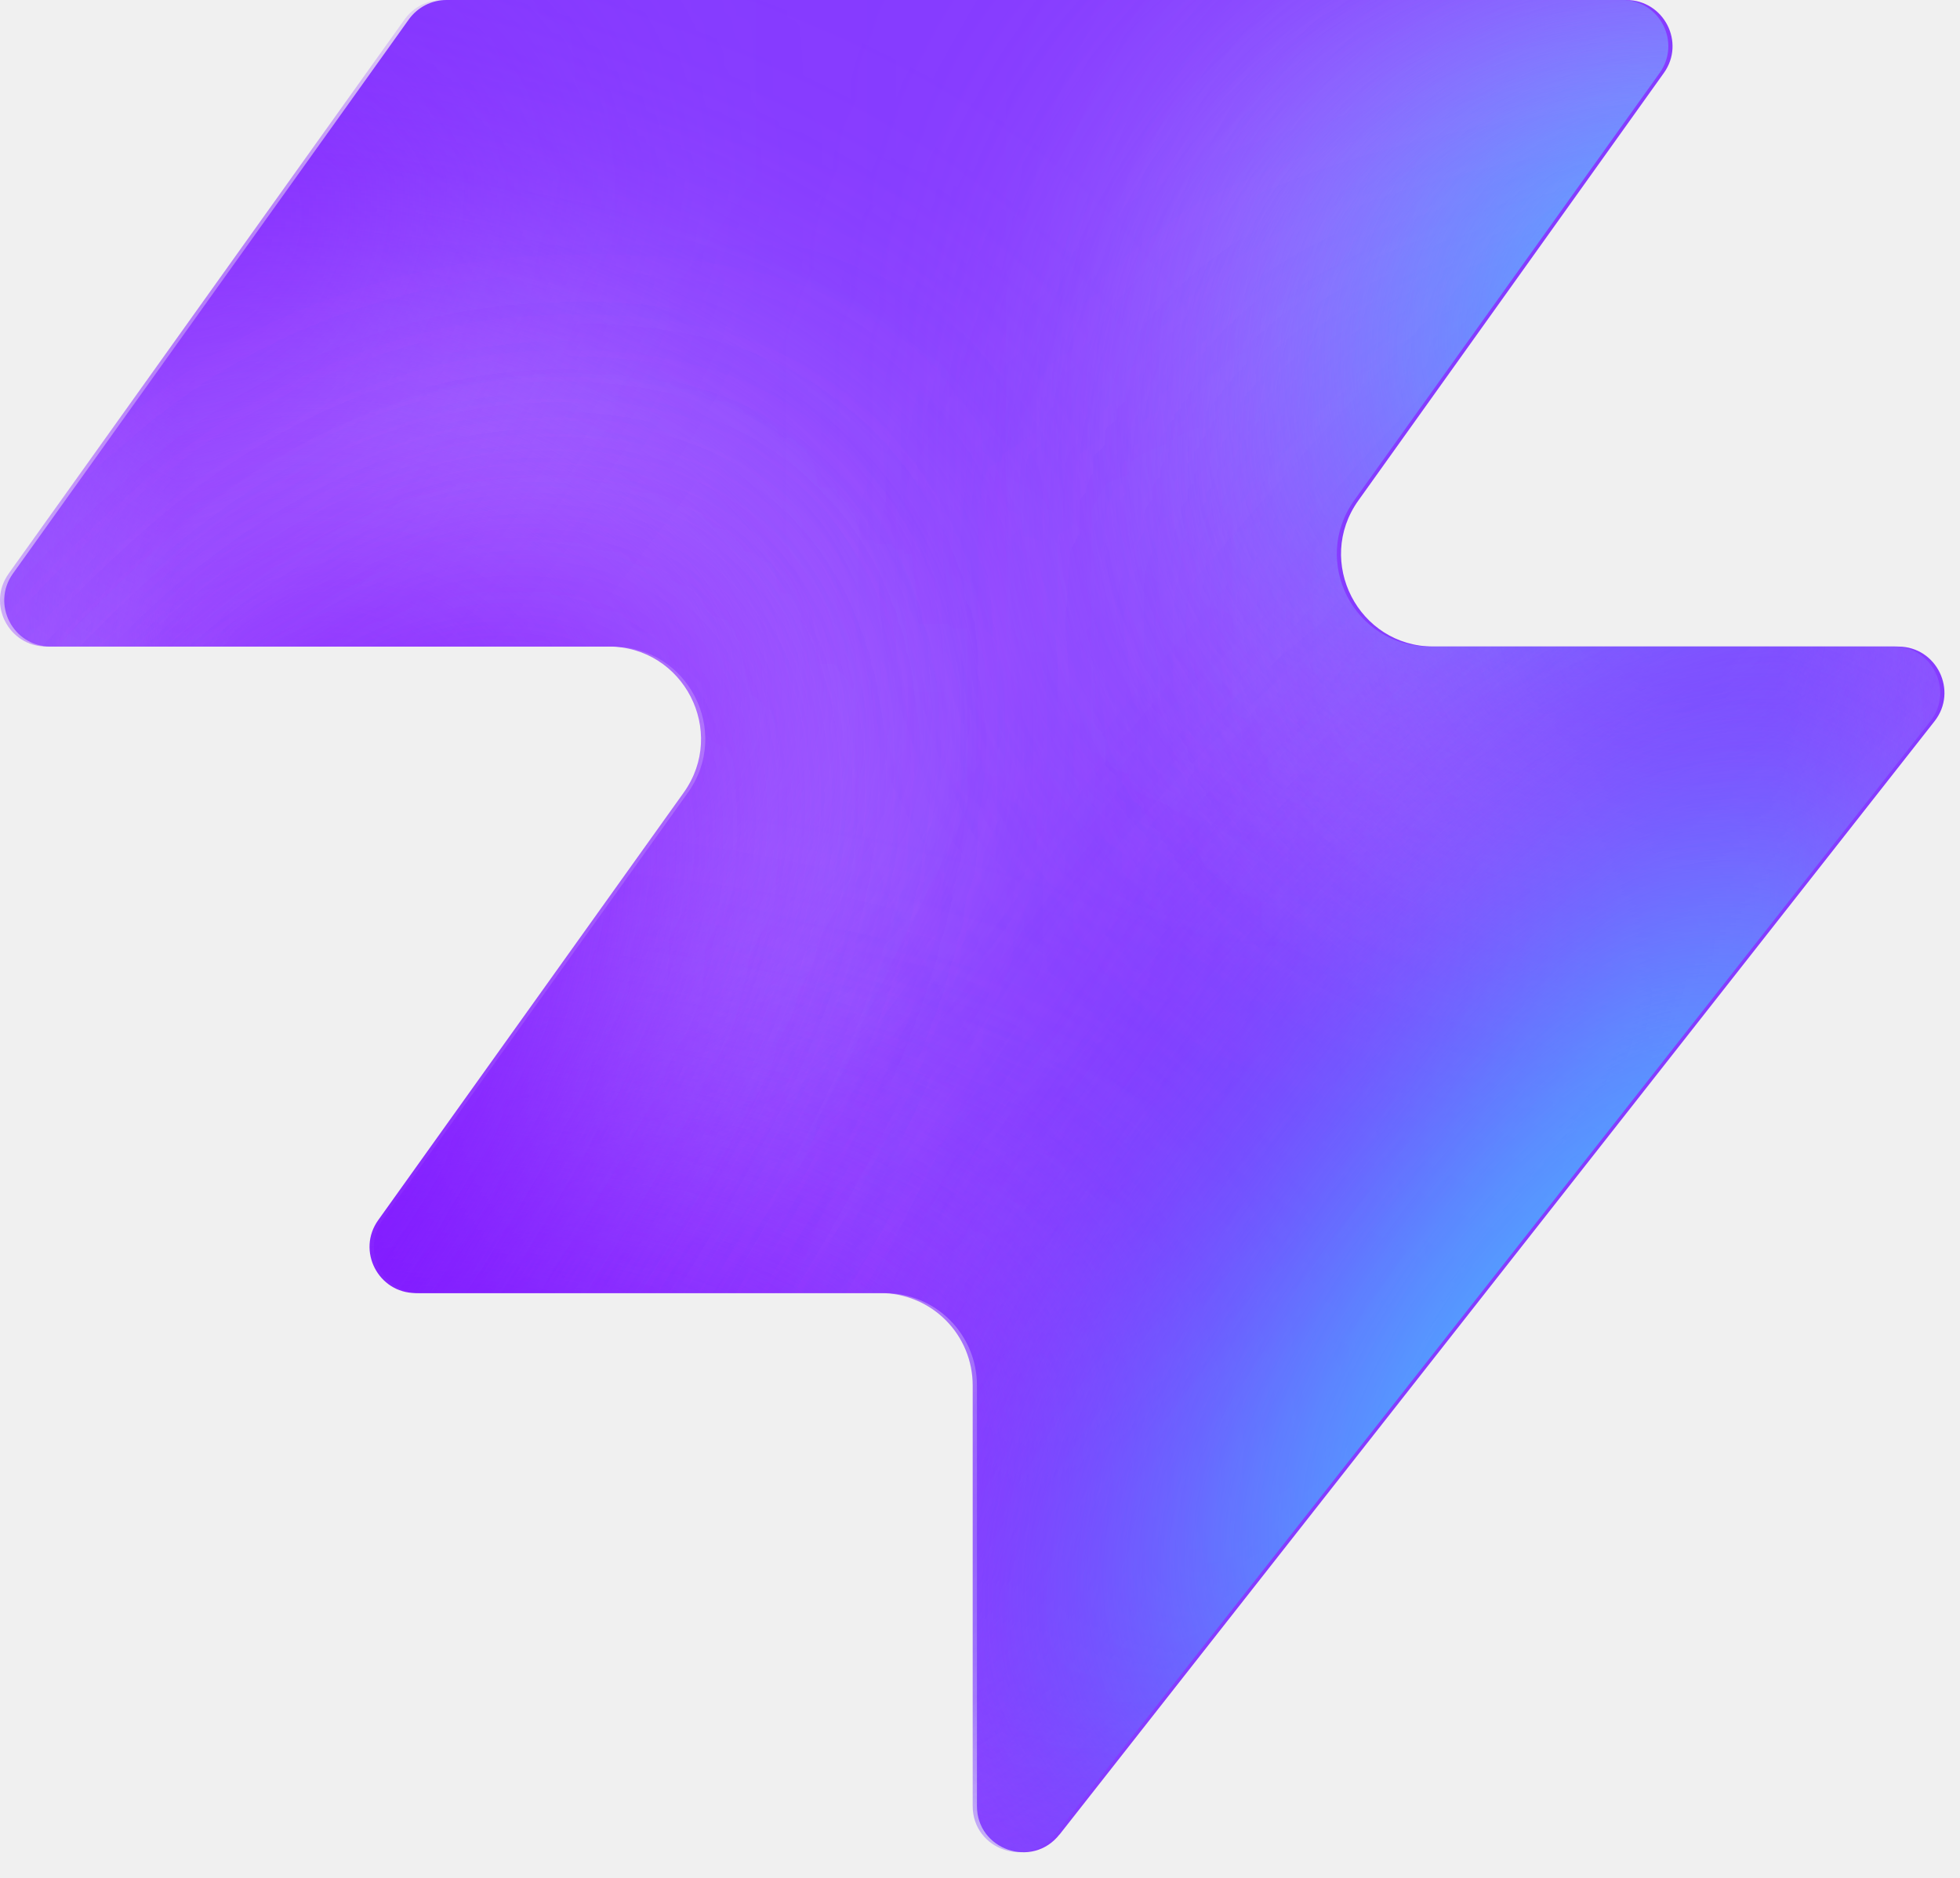
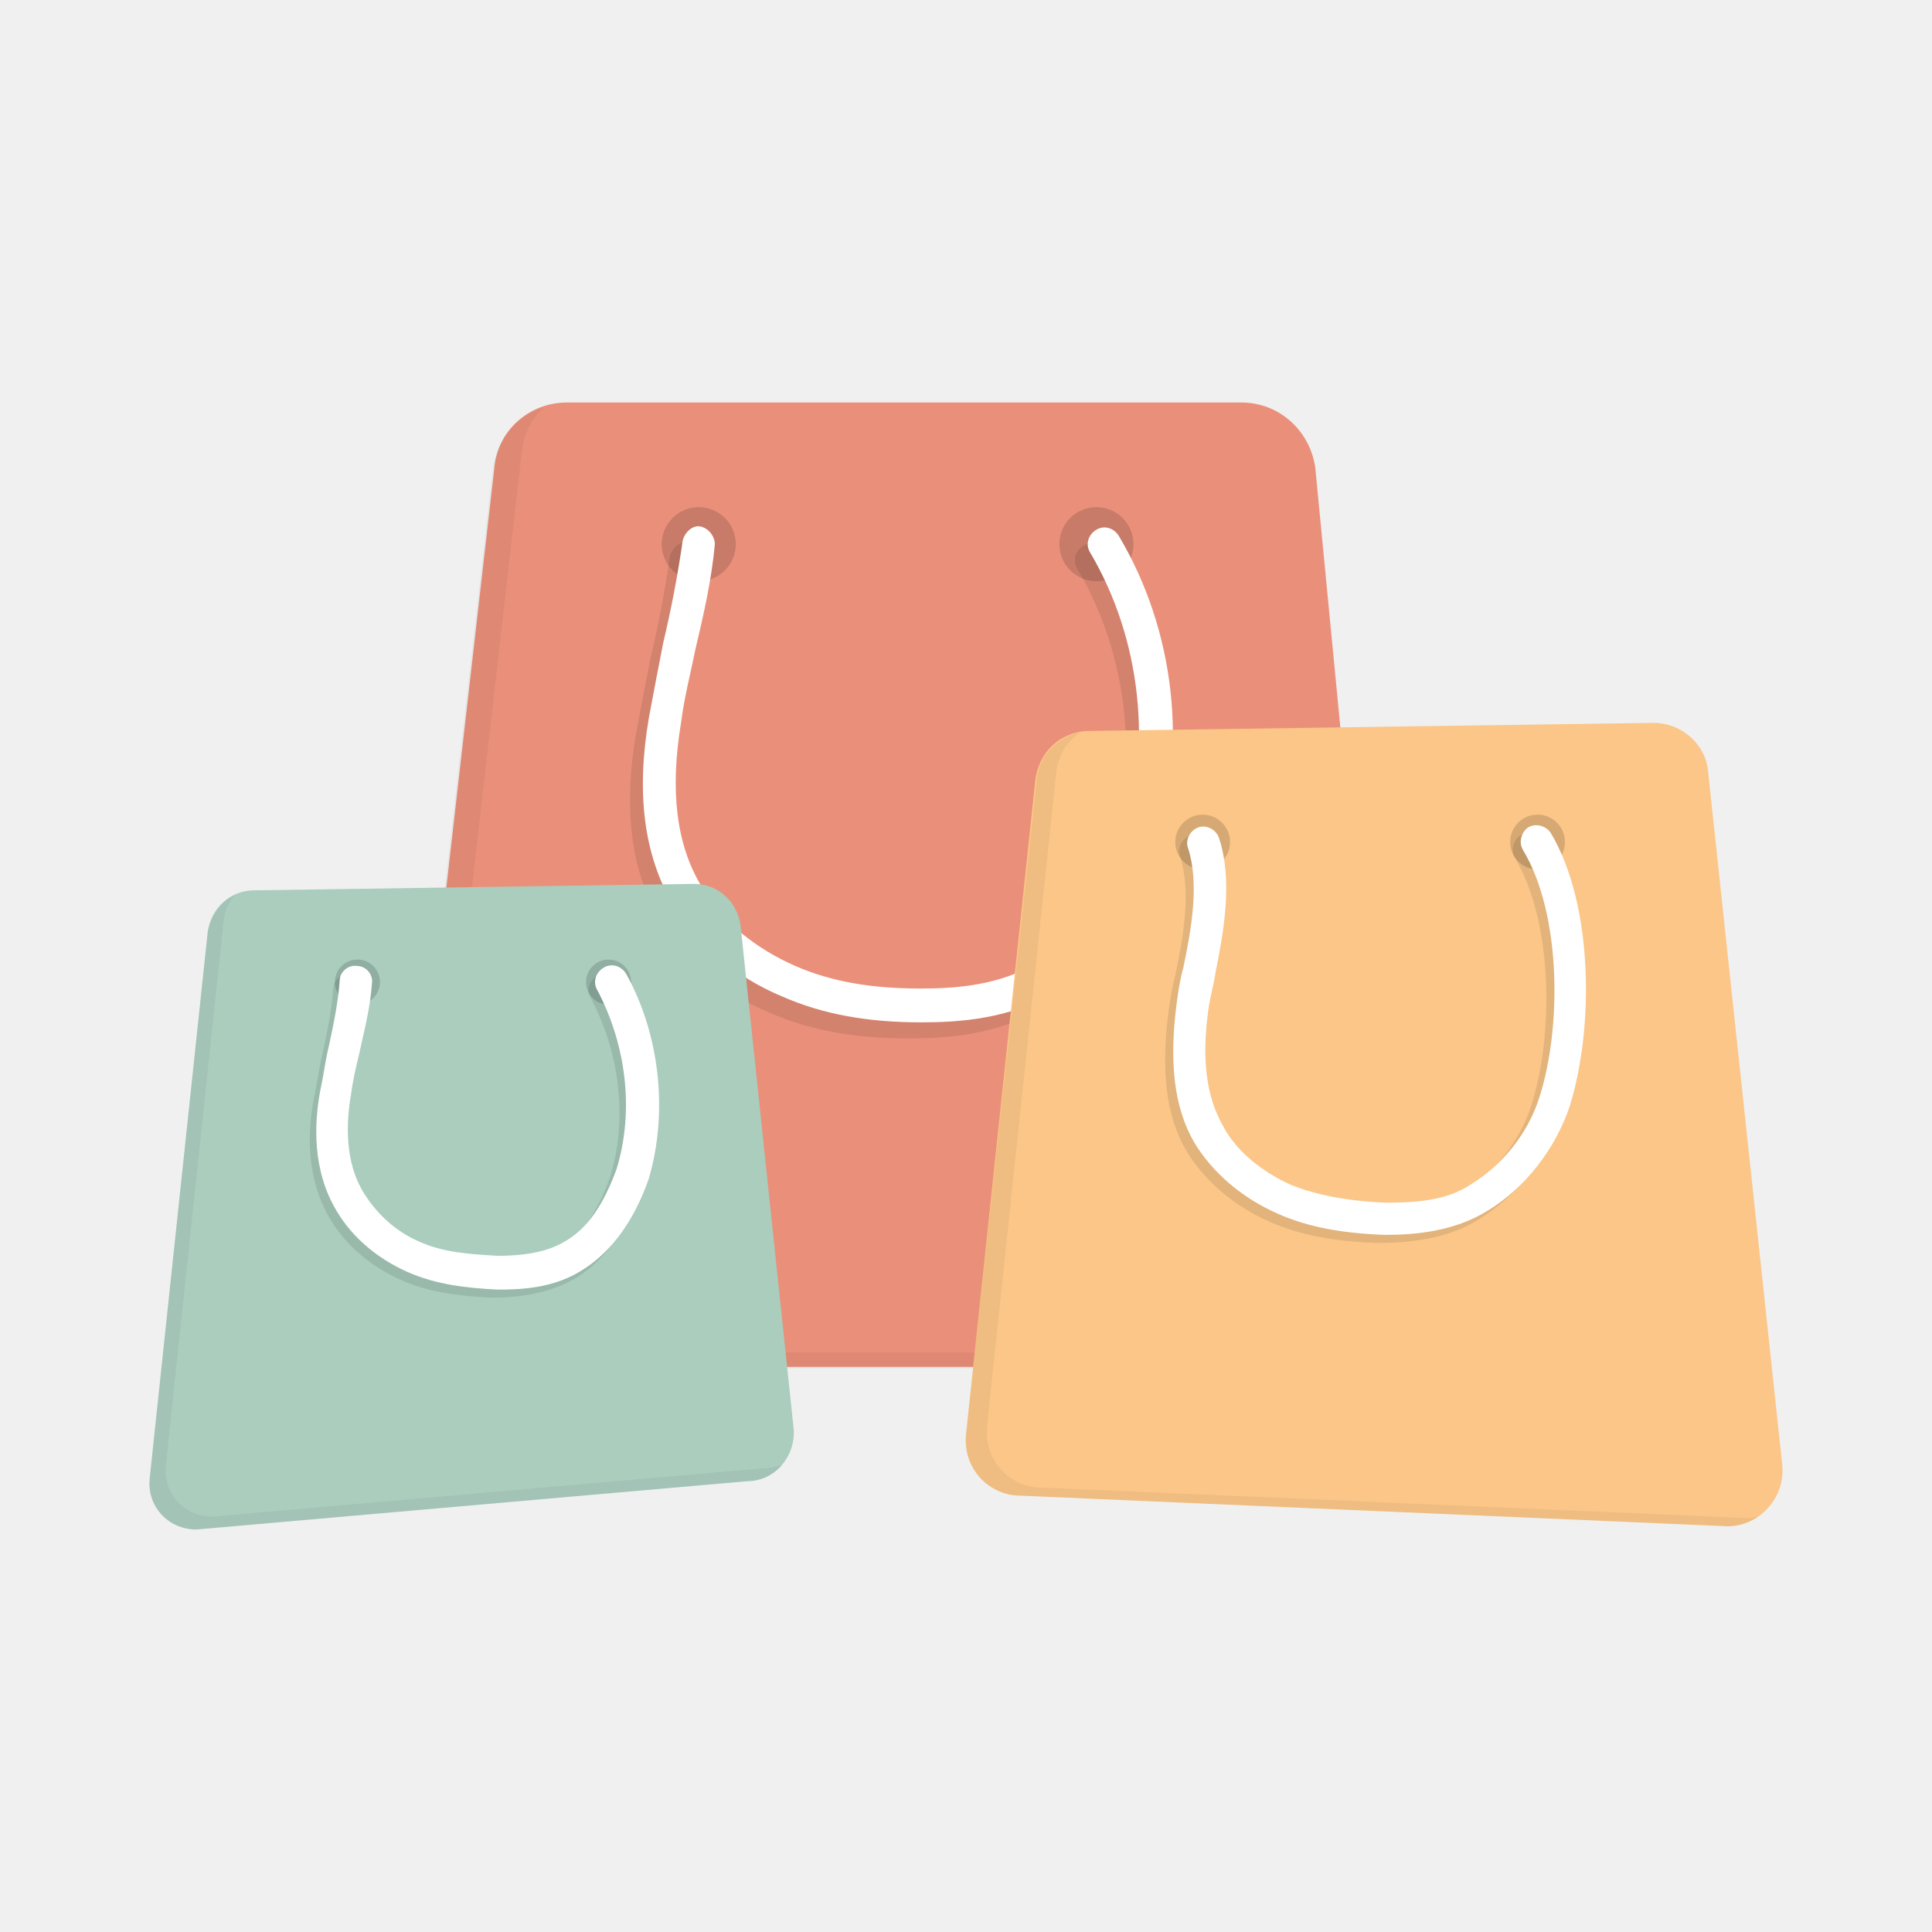
- <svg xmlns="http://www.w3.org/2000/svg" width="48" height="46" fill="none" viewBox="0 0 48 46">
-   <path fill="#863bff" d="M25.946 44.938c-.664.845-2.021.375-2.021-.698V33.937a2.26 2.26 0 0 0-2.262-2.262H10.287c-.92 0-1.456-1.04-.92-1.788l7.48-10.471c1.07-1.497 0-3.578-1.842-3.578H1.237c-.92 0-1.456-1.04-.92-1.788L10.013.474c.214-.297.556-.474.92-.474h28.894c.92 0 1.456 1.04.92 1.788l-7.48 10.471c-1.07 1.498 0 3.579 1.842 3.579h11.377c.943 0 1.473 1.088.89 1.83L25.947 44.94z" style="fill:#863bff;fill:color(display-p3 .525 .23 1);fill-opacity:1" />
-   <mask id="a" width="48" height="46" x="0" y="0" maskUnits="userSpaceOnUse" style="mask-type:alpha">
-     <path fill="#000" d="M25.842 44.938c-.664.844-2.021.375-2.021-.698V33.937a2.26 2.26 0 0 0-2.262-2.262H10.183c-.92 0-1.456-1.04-.92-1.788l7.48-10.471c1.07-1.498 0-3.579-1.842-3.579H1.133c-.92 0-1.456-1.04-.92-1.787L9.91.473c.214-.297.556-.474.92-.474h28.894c.92 0 1.456 1.04.92 1.788l-7.48 10.471c-1.07 1.498 0 3.578 1.842 3.578h11.377c.943 0 1.473 1.088.89 1.832L25.843 44.94z" style="fill:#000;fill-opacity:1" />
-   </mask>
-   <g mask="url(#a)">
-     <g filter="url(#b)">
-       <ellipse cx="5.508" cy="14.704" fill="#ede6ff" rx="5.508" ry="14.704" style="fill:#ede6ff;fill:color(display-p3 .927 .903 1);fill-opacity:1" transform="matrix(.00324 1 1 -.00324 -4.47 31.516)" />
+ <svg xmlns="http://www.w3.org/2000/svg" width="800px" height="800px" viewBox="0 0 120 120" id="Layer_1" version="1.1" xml:space="preserve">
+   <style type="text/css">
+ 	.st0{fill:#EA907A;}
+ 	.st1{opacity:5.000000e-02;enable-background:new    ;}
+ 	.st2{opacity:0.1;enable-background:new    ;}
+ 	.st3{opacity:0.15;enable-background:new    ;}
+ 	.st4{fill:#FFFFFF;}
+ 	.st5{fill:#AACDBE;}
+ 	.st6{fill:#FBC687;}
+ </style>
+   <g id="Bag_2">
+     <path class="st0" d="M77.1,25H35.2c-2.3,0-4.3,1.7-4.5,4.1l-5.8,50.7c-0.3,2.7,1.8,5.1,4.5,5.1H82c2.7,0,4.8-2.3,4.6-5l-4.9-50.8   C81.4,26.8,79.5,25,77.1,25z" />
+     <path class="st1" d="M83.7,84H31.1c-2.7,0-4.8-2.4-4.5-5.1l5.8-50.7c0.1-1.2,0.6-2.2,1.4-2.9c-1.7,0.5-3,2-3.2,3.9l-5.8,50.7   c-0.3,2.7,1.8,5.1,4.5,5.1H82c1.2,0,2.2-0.5,3-1.2C84.6,83.9,84.2,84,83.7,84z" />
+     <g>
+       <path class="st2" d="M56.4,64.5c-3.3,0-6.1-0.5-8.6-1.6c-2.9-1.2-5.4-3.3-6.8-5.7c-1.8-3.1-2.3-6.9-1.5-11.6    c0.3-1.6,0.6-3.2,0.9-4.7c0.5-2.1,0.9-4.2,1.2-6.3c0.1-0.5,0.6-1,1.1-0.9s0.9,0.6,0.9,1.1c-0.2,2.2-0.7,4.4-1.2,6.5    c-0.3,1.5-0.7,3-0.9,4.6c-0.7,4.2-0.3,7.6,1.3,10.2c1.2,2.1,3.3,3.8,5.8,4.9c2.3,1,4.8,1.4,7.8,1.4c2.2,0,4.9-0.2,7.2-1.6    c3-1.7,4.5-5,5.3-7.4c1.9-5.9,1.2-12.7-2-18.1c-0.3-0.5-0.1-1.1,0.4-1.4c0.5-0.3,1.1-0.1,1.4,0.4c3.5,5.9,4.3,13.2,2.2,19.7    c-0.9,2.8-2.6,6.5-6.1,8.6C61.9,64.3,58.8,64.5,56.4,64.5z" />
    </g>
-     <g filter="url(#c)">
-       <ellipse cx="10.399" cy="29.851" fill="#ede6ff" rx="10.399" ry="29.851" style="fill:#ede6ff;fill:color(display-p3 .927 .903 1);fill-opacity:1" transform="matrix(.00324 1 1 -.00324 -39.328 7.883)" />
+     <g>
+       <circle class="st3" cx="43.4" cy="33.8" r="2.3" />
+       <circle class="st3" cx="68.1" cy="33.8" r="2.3" />
    </g>
-     <g filter="url(#d)">
-       <ellipse cx="5.508" cy="30.487" fill="#7e14ff" rx="5.508" ry="30.487" style="fill:#7e14ff;fill:color(display-p3 .492 .077 1);fill-opacity:1" transform="rotate(89.814 -25.913 -14.639)scale(1 -1)" />
-     </g>
-     <g filter="url(#e)">
-       <ellipse cx="5.508" cy="30.599" fill="#7e14ff" rx="5.508" ry="30.599" style="fill:#7e14ff;fill:color(display-p3 .492 .077 1);fill-opacity:1" transform="rotate(89.814 -32.644 -3.334)scale(1 -1)" />
-     </g>
-     <g filter="url(#f)">
-       <ellipse cx="5.508" cy="30.599" fill="#7e14ff" rx="5.508" ry="30.599" style="fill:#7e14ff;fill:color(display-p3 .492 .077 1);fill-opacity:1" transform="matrix(.00324 1 1 -.00324 -34.34 30.47)" />
-     </g>
-     <g filter="url(#g)">
-       <ellipse cx="14.072" cy="22.078" fill="#ede6ff" rx="14.072" ry="22.078" style="fill:#ede6ff;fill:color(display-p3 .927 .903 1);fill-opacity:1" transform="rotate(93.35 24.506 48.493)scale(-1 1)" />
-     </g>
-     <g filter="url(#h)">
-       <ellipse cx="3.47" cy="21.501" fill="#7e14ff" rx="3.47" ry="21.501" style="fill:#7e14ff;fill:color(display-p3 .492 .077 1);fill-opacity:1" transform="rotate(89.009 28.708 47.59)scale(-1 1)" />
-     </g>
-     <g filter="url(#i)">
-       <ellipse cx="3.47" cy="21.501" fill="#7e14ff" rx="3.47" ry="21.501" style="fill:#7e14ff;fill:color(display-p3 .492 .077 1);fill-opacity:1" transform="rotate(89.009 28.708 47.59)scale(-1 1)" />
-     </g>
-     <g filter="url(#j)">
-       <ellipse cx=".387" cy="8.972" fill="#7e14ff" rx="4.407" ry="29.108" style="fill:#7e14ff;fill:color(display-p3 .492 .077 1);fill-opacity:1" transform="rotate(39.51 .387 8.972)" />
-     </g>
-     <g filter="url(#k)">
-       <ellipse cx="47.523" cy="-6.092" fill="#7e14ff" rx="4.407" ry="29.108" style="fill:#7e14ff;fill:color(display-p3 .492 .077 1);fill-opacity:1" transform="rotate(37.892 47.523 -6.092)" />
-     </g>
-     <g filter="url(#l)">
-       <ellipse cx="41.412" cy="6.333" fill="#47bfff" rx="5.971" ry="9.665" style="fill:#47bfff;fill:color(display-p3 .28 .748 1);fill-opacity:1" transform="rotate(37.892 41.412 6.333)" />
-     </g>
-     <g filter="url(#m)">
-       <ellipse cx="-1.879" cy="38.332" fill="#7e14ff" rx="4.407" ry="29.108" style="fill:#7e14ff;fill:color(display-p3 .492 .077 1);fill-opacity:1" transform="rotate(37.892 -1.88 38.332)" />
-     </g>
-     <g filter="url(#n)">
-       <ellipse cx="-1.879" cy="38.332" fill="#7e14ff" rx="4.407" ry="29.108" style="fill:#7e14ff;fill:color(display-p3 .492 .077 1);fill-opacity:1" transform="rotate(37.892 -1.88 38.332)" />
-     </g>
-     <g filter="url(#o)">
-       <ellipse cx="35.651" cy="29.907" fill="#7e14ff" rx="4.407" ry="29.108" style="fill:#7e14ff;fill:color(display-p3 .492 .077 1);fill-opacity:1" transform="rotate(37.892 35.651 29.907)" />
-     </g>
-     <g filter="url(#p)">
-       <ellipse cx="38.418" cy="32.4" fill="#47bfff" rx="5.971" ry="15.297" style="fill:#47bfff;fill:color(display-p3 .28 .748 1);fill-opacity:1" transform="rotate(37.892 38.418 32.4)" />
+     <g>
+       <path class="st4" d="M57.2,63.5c-3.3,0-6.1-0.5-8.6-1.6c-2.9-1.2-5.4-3.3-6.8-5.7c-1.8-3.1-2.3-6.9-1.5-11.6    c0.3-1.6,0.6-3.2,0.9-4.7c0.5-2.1,0.9-4.2,1.2-6.3c0.1-0.5,0.6-1,1.1-0.9s0.9,0.6,0.9,1.1c-0.2,2.2-0.7,4.4-1.2,6.5    c-0.3,1.5-0.7,3-0.9,4.6c-0.7,4.2-0.3,7.6,1.3,10.2c1.2,2.1,3.3,3.8,5.8,4.9c2.3,1,4.8,1.4,7.8,1.4c2.2,0,4.9-0.2,7.2-1.6    c3-1.7,4.5-5,5.3-7.4c1.9-5.9,1.2-12.7-2-18.1c-0.3-0.5-0.1-1.1,0.4-1.4c0.5-0.3,1.1-0.1,1.4,0.4c3.5,5.9,4.3,13.2,2.2,19.7    c-0.9,2.8-2.6,6.5-6.1,8.6C62.7,63.3,59.6,63.5,57.2,63.5z" />
    </g>
  </g>
-   <defs>
-     <filter id="b" width="60.045" height="41.654" x="-19.77" y="16.149" color-interpolation-filters="sRGB" filterUnits="userSpaceOnUse">
-       <feFlood flood-opacity="0" result="BackgroundImageFix" />
-       <feBlend in="SourceGraphic" in2="BackgroundImageFix" result="shape" />
-       <feGaussianBlur result="effect1_foregroundBlur_2002_17158" stdDeviation="7.659" />
-     </filter>
-     <filter id="c" width="90.34" height="51.437" x="-54.613" y="-7.533" color-interpolation-filters="sRGB" filterUnits="userSpaceOnUse">
-       <feFlood flood-opacity="0" result="BackgroundImageFix" />
-       <feBlend in="SourceGraphic" in2="BackgroundImageFix" result="shape" />
-       <feGaussianBlur result="effect1_foregroundBlur_2002_17158" stdDeviation="7.659" />
-     </filter>
-     <filter id="d" width="79.355" height="29.4" x="-49.64" y="2.03" color-interpolation-filters="sRGB" filterUnits="userSpaceOnUse">
-       <feFlood flood-opacity="0" result="BackgroundImageFix" />
-       <feBlend in="SourceGraphic" in2="BackgroundImageFix" result="shape" />
-       <feGaussianBlur result="effect1_foregroundBlur_2002_17158" stdDeviation="4.596" />
-     </filter>
-     <filter id="e" width="79.579" height="29.4" x="-45.045" y="20.029" color-interpolation-filters="sRGB" filterUnits="userSpaceOnUse">
-       <feFlood flood-opacity="0" result="BackgroundImageFix" />
-       <feBlend in="SourceGraphic" in2="BackgroundImageFix" result="shape" />
-       <feGaussianBlur result="effect1_foregroundBlur_2002_17158" stdDeviation="4.596" />
-     </filter>
-     <filter id="f" width="79.579" height="29.4" x="-43.513" y="21.178" color-interpolation-filters="sRGB" filterUnits="userSpaceOnUse">
-       <feFlood flood-opacity="0" result="BackgroundImageFix" />
-       <feBlend in="SourceGraphic" in2="BackgroundImageFix" result="shape" />
-       <feGaussianBlur result="effect1_foregroundBlur_2002_17158" stdDeviation="4.596" />
-     </filter>
-     <filter id="g" width="74.749" height="58.852" x="15.756" y="-17.901" color-interpolation-filters="sRGB" filterUnits="userSpaceOnUse">
-       <feFlood flood-opacity="0" result="BackgroundImageFix" />
-       <feBlend in="SourceGraphic" in2="BackgroundImageFix" result="shape" />
-       <feGaussianBlur result="effect1_foregroundBlur_2002_17158" stdDeviation="7.659" />
-     </filter>
-     <filter id="h" width="61.377" height="25.362" x="23.548" y="2.284" color-interpolation-filters="sRGB" filterUnits="userSpaceOnUse">
-       <feFlood flood-opacity="0" result="BackgroundImageFix" />
-       <feBlend in="SourceGraphic" in2="BackgroundImageFix" result="shape" />
-       <feGaussianBlur result="effect1_foregroundBlur_2002_17158" stdDeviation="4.596" />
-     </filter>
-     <filter id="i" width="61.377" height="25.362" x="23.548" y="2.284" color-interpolation-filters="sRGB" filterUnits="userSpaceOnUse">
-       <feFlood flood-opacity="0" result="BackgroundImageFix" />
-       <feBlend in="SourceGraphic" in2="BackgroundImageFix" result="shape" />
-       <feGaussianBlur result="effect1_foregroundBlur_2002_17158" stdDeviation="4.596" />
-     </filter>
-     <filter id="j" width="56.045" height="63.649" x="-27.636" y="-22.853" color-interpolation-filters="sRGB" filterUnits="userSpaceOnUse">
-       <feFlood flood-opacity="0" result="BackgroundImageFix" />
-       <feBlend in="SourceGraphic" in2="BackgroundImageFix" result="shape" />
-       <feGaussianBlur result="effect1_foregroundBlur_2002_17158" stdDeviation="4.596" />
-     </filter>
-     <filter id="k" width="54.814" height="64.646" x="20.116" y="-38.415" color-interpolation-filters="sRGB" filterUnits="userSpaceOnUse">
-       <feFlood flood-opacity="0" result="BackgroundImageFix" />
-       <feBlend in="SourceGraphic" in2="BackgroundImageFix" result="shape" />
-       <feGaussianBlur result="effect1_foregroundBlur_2002_17158" stdDeviation="4.596" />
-     </filter>
-     <filter id="l" width="33.541" height="35.313" x="24.641" y="-11.323" color-interpolation-filters="sRGB" filterUnits="userSpaceOnUse">
-       <feFlood flood-opacity="0" result="BackgroundImageFix" />
-       <feBlend in="SourceGraphic" in2="BackgroundImageFix" result="shape" />
-       <feGaussianBlur result="effect1_foregroundBlur_2002_17158" stdDeviation="4.596" />
-     </filter>
-     <filter id="m" width="54.814" height="64.646" x="-29.286" y="6.009" color-interpolation-filters="sRGB" filterUnits="userSpaceOnUse">
-       <feFlood flood-opacity="0" result="BackgroundImageFix" />
-       <feBlend in="SourceGraphic" in2="BackgroundImageFix" result="shape" />
-       <feGaussianBlur result="effect1_foregroundBlur_2002_17158" stdDeviation="4.596" />
-     </filter>
-     <filter id="n" width="54.814" height="64.646" x="-29.286" y="6.009" color-interpolation-filters="sRGB" filterUnits="userSpaceOnUse">
-       <feFlood flood-opacity="0" result="BackgroundImageFix" />
-       <feBlend in="SourceGraphic" in2="BackgroundImageFix" result="shape" />
-       <feGaussianBlur result="effect1_foregroundBlur_2002_17158" stdDeviation="4.596" />
-     </filter>
-     <filter id="o" width="54.814" height="64.646" x="8.244" y="-2.416" color-interpolation-filters="sRGB" filterUnits="userSpaceOnUse">
-       <feFlood flood-opacity="0" result="BackgroundImageFix" />
-       <feBlend in="SourceGraphic" in2="BackgroundImageFix" result="shape" />
-       <feGaussianBlur result="effect1_foregroundBlur_2002_17158" stdDeviation="4.596" />
-     </filter>
-     <filter id="p" width="39.409" height="43.623" x="18.713" y="10.588" color-interpolation-filters="sRGB" filterUnits="userSpaceOnUse">
-       <feFlood flood-opacity="0" result="BackgroundImageFix" />
-       <feBlend in="SourceGraphic" in2="BackgroundImageFix" result="shape" />
-       <feGaussianBlur result="effect1_foregroundBlur_2002_17158" stdDeviation="4.596" />
-     </filter>
-   </defs>
+   <g id="Bag_3">
+     <path class="st5" d="M43.1,54.9l-27.3,0.4c-1.5,0-2.7,1.1-2.9,2.6L9.3,91.8c-0.2,1.7,1.1,3.2,2.9,3.2l34.2-3c1.7,0,3-1.5,2.9-3.2   L46,57.5C45.8,56,44.6,54.9,43.1,54.9z" />
+     <path class="st1" d="M47.4,91.2l-34.2,3c-1.8,0-3.1-1.5-2.9-3.2l3.6-33.9c0.1-0.6,0.3-1.1,0.7-1.5c-0.9,0.4-1.5,1.3-1.7,2.3   L9.3,91.8c-0.2,1.7,1.1,3.2,2.9,3.2l34.2-3c0.9,0,1.7-0.4,2.2-1C48.2,91.1,47.8,91.2,47.4,91.2z" />
+     <g>
+       <path class="st2" d="M30.5,80.6c-1.9-0.1-3.8-0.3-5.6-1.1c-1.8-0.8-3.4-2.1-4.4-3.8c-1.5-2.5-1.4-5.4-1-7.5    c0.2-0.9,0.3-1.8,0.5-2.6c0.3-1.4,0.6-2.8,0.7-4.2c0-0.5,0.5-1,1.1-0.9c0.5,0,1,0.5,0.9,1.1c-0.1,1.5-0.5,3-0.8,4.4    c-0.2,0.8-0.4,1.7-0.5,2.5c-0.3,1.7-0.4,4.2,0.8,6.1c0.8,1.3,2,2.4,3.4,3c1.5,0.7,3.2,0.8,4.9,0.9c1.9,0,3.2-0.3,4.2-0.9    c1.4-0.8,2.4-2.3,3.2-4.5c1.1-3.6,0.6-7.7-1.2-11.1c-0.3-0.5-0.1-1.1,0.4-1.4c0.5-0.3,1.1-0.1,1.4,0.4c2.1,3.8,2.6,8.6,1.4,12.7    c-0.9,2.6-2.3,4.5-4,5.6C34.1,80.4,32.1,80.6,30.5,80.6z" />
+     </g>
+     <g>
+       <circle class="st3" cx="22.2" cy="61" r="1.4" />
+       <circle class="st3" cx="37.8" cy="61" r="1.4" />
+     </g>
+     <g>
+       <path class="st4" d="M30.9,80.1C29,80,27.1,79.8,25.3,79c-1.8-0.8-3.4-2.1-4.4-3.8c-1.5-2.5-1.4-5.4-1-7.5    c0.2-0.9,0.3-1.8,0.5-2.6c0.3-1.4,0.6-2.8,0.7-4.2c0-0.5,0.5-1,1.1-0.9c0.5,0,1,0.5,0.9,1.1c-0.1,1.5-0.5,3-0.8,4.4    c-0.2,0.8-0.4,1.7-0.5,2.5c-0.3,1.7-0.4,4.2,0.8,6.1c0.8,1.3,2,2.4,3.4,3c1.5,0.7,3.2,0.8,4.9,0.9c1.9,0,3.2-0.3,4.2-0.9    c1.4-0.8,2.4-2.3,3.2-4.5c1.1-3.6,0.6-7.7-1.2-11.1c-0.3-0.5-0.1-1.1,0.4-1.4c0.5-0.3,1.1-0.1,1.4,0.4c2.1,3.8,2.6,8.6,1.4,12.7    c-0.9,2.6-2.3,4.5-4,5.6C34.5,80,32.5,80.1,30.9,80.1z" />
+     </g>
+   </g>
+   <g>
+     <path class="st6" d="M102.7,44.9l-35,0.5c-1.8,0-3.2,1.3-3.4,3.1L60,89.1c-0.2,2.1,1.4,3.8,3.4,3.8l43.9,1.9c2,0,3.6-1.8,3.4-3.8   l-4.6-43C106,46.3,104.5,44.9,102.7,44.9z" />
+     <path class="st1" d="M108.6,94.3l-43.9-1.9c-2,0-3.6-1.7-3.4-3.8L65.6,48c0.1-1.1,0.7-2,1.5-2.5c-1.5,0.3-2.6,1.5-2.7,3L60,89.1   c-0.2,2.1,1.4,3.8,3.4,3.8l43.9,1.9c0.7,0,1.3-0.2,1.9-0.6C109,94.2,108.8,94.3,108.6,94.3z" />
+     <g>
+       <path class="st2" d="M85.5,77.2c-2.7-0.1-4.8-0.5-6.6-1.3c-2.3-1-4.1-2.6-5.2-4.4c-1.3-2.2-1.6-5.1-1.1-8.8    c0.1-0.7,0.2-1.4,0.4-2.1c0.5-2.4,1-5.2,0.3-7.4c-0.2-0.5,0.1-1.1,0.6-1.3s1.1,0.1,1.3,0.6c0.9,2.7,0.3,5.9-0.2,8.4    c-0.1,0.7-0.3,1.4-0.4,2c-0.5,3.3-0.2,5.7,0.9,7.6c0.8,1.5,2.4,2.8,4.2,3.6c1.5,0.6,3.4,1,5.9,1.1c1.7,0,3.7-0.1,5.2-1.1    c2-1.2,3.6-3.2,4.3-5.4c1.4-4.3,1.4-11.4-1-15.4c-0.3-0.5-0.1-1.1,0.3-1.4c0.5-0.3,1.1-0.1,1.4,0.3c2.7,4.5,2.7,12.2,1.2,17    c-0.9,2.7-2.8,5.1-5.1,6.5C89.9,77,87.4,77.2,85.5,77.2z" />
+     </g>
+     <circle class="st3" cx="74.7" cy="52.3" r="1.7" />
+     <circle class="st3" cx="95.5" cy="52.3" r="1.7" />
+     <g>
+       <path class="st4" d="M86,76.7c-2.7-0.1-4.8-0.5-6.6-1.3c-2.3-1-4.1-2.6-5.2-4.4c-1.3-2.2-1.6-5.1-1.1-8.8c0.1-0.7,0.2-1.4,0.4-2.1    c0.5-2.4,1-5.2,0.3-7.4c-0.2-0.5,0.1-1.1,0.6-1.3s1.1,0.1,1.3,0.6c0.9,2.7,0.3,5.9-0.2,8.4c-0.1,0.7-0.3,1.4-0.4,2    c-0.5,3.3-0.2,5.7,0.9,7.6c0.8,1.5,2.4,2.8,4.2,3.6c1.5,0.6,3.4,1,5.9,1.1c1.7,0,3.7-0.1,5.2-1.1c2-1.2,3.6-3.2,4.3-5.4    c1.4-4.3,1.4-11.4-1-15.4c-0.3-0.5-0.1-1.1,0.3-1.4c0.5-0.3,1.1-0.1,1.4,0.3c2.7,4.5,2.7,12.2,1.2,17c-0.9,2.7-2.8,5.1-5.1,6.5    C90.3,76.5,87.9,76.7,86,76.7z" />
+     </g>
+   </g>
</svg>
